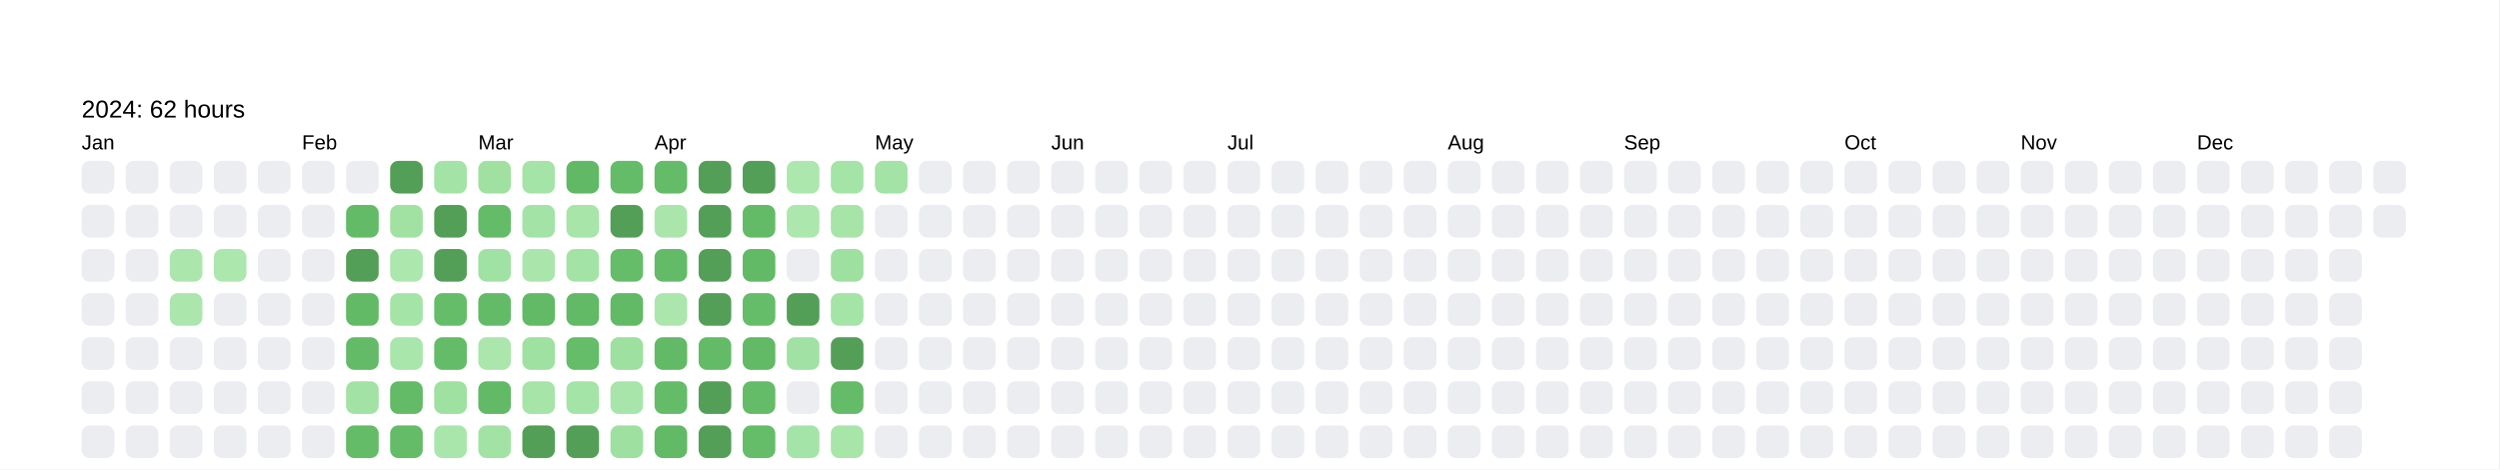
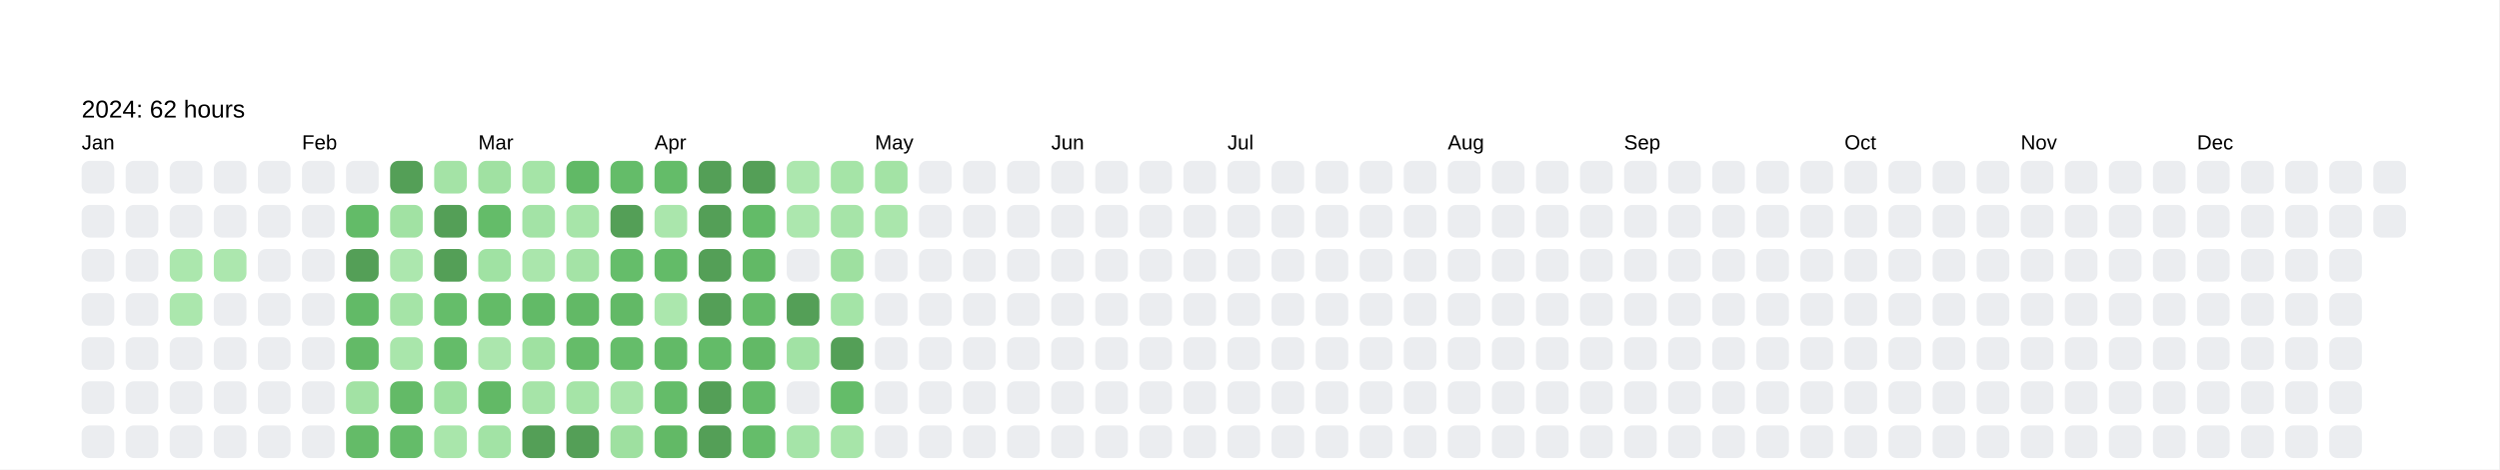
<svg xmlns="http://www.w3.org/2000/svg" baseProfile="full" height="57.5mm" version="1.1" viewBox="0,0,306.2,57.5" width="306.2mm">
  <defs />
  <rect fill="#FFFFFF" height="57.5" width="306.2" x="0" y="0" />
  <text fill="#000000" style="font-size:6px; font-family:Arial; font-weight:bold;" x="10" y="10" />
  <text fill="#000000" style="font-size:3px; font-family:Arial;" x="10" y="14.4">2024: 62 hours</text>
  <text fill="#000000" style="font-size:2.5px; font-family:Arial" x="10" y="18.3">Jan</text>
  <rect fill="#EBEDF0" height="4" rx="1" ry="1" width="4" x="10" y="19.7" />
  <rect fill="#EBEDF0" height="4" rx="1" ry="1" width="4" x="10" y="25.1" />
  <rect fill="#EBEDF0" height="4" rx="1" ry="1" width="4" x="10" y="30.5" />
  <rect fill="#EBEDF0" height="4" rx="1" ry="1" width="4" x="10" y="35.9" />
  <rect fill="#EBEDF0" height="4" rx="1" ry="1" width="4" x="10" y="41.3" />
  <rect fill="#EBEDF0" height="4" rx="1" ry="1" width="4" x="10" y="46.7" />
  <rect fill="#EBEDF0" height="4" rx="1" ry="1" width="4" x="10" y="52.1" />
  <rect fill="#EBEDF0" height="4" rx="1" ry="1" width="4" x="15.4" y="19.7" />
  <rect fill="#EBEDF0" height="4" rx="1" ry="1" width="4" x="15.4" y="25.1" />
  <rect fill="#EBEDF0" height="4" rx="1" ry="1" width="4" x="15.4" y="30.5" />
  <rect fill="#EBEDF0" height="4" rx="1" ry="1" width="4" x="15.4" y="35.9" />
  <rect fill="#EBEDF0" height="4" rx="1" ry="1" width="4" x="15.4" y="41.3" />
  <rect fill="#EBEDF0" height="4" rx="1" ry="1" width="4" x="15.4" y="46.7" />
  <rect fill="#EBEDF0" height="4" rx="1" ry="1" width="4" x="15.4" y="52.1" />
  <rect fill="#EBEDF0" height="4" rx="1" ry="1" width="4" x="20.8" y="19.7" />
  <rect fill="#EBEDF0" height="4" rx="1" ry="1" width="4" x="20.8" y="25.1" />
  <rect fill="#abe7ad" height="4" rx="1" ry="1" width="4" x="20.8" y="30.5" />
  <rect fill="#abe7ad" height="4" rx="1" ry="1" width="4" x="20.8" y="35.9" />
  <rect fill="#EBEDF0" height="4" rx="1" ry="1" width="4" x="20.8" y="41.3" />
  <rect fill="#EBEDF0" height="4" rx="1" ry="1" width="4" x="20.8" y="46.7" />
  <rect fill="#EBEDF0" height="4" rx="1" ry="1" width="4" x="20.8" y="52.1" />
  <rect fill="#EBEDF0" height="4" rx="1" ry="1" width="4" x="26.2" y="19.7" />
  <rect fill="#EBEDF0" height="4" rx="1" ry="1" width="4" x="26.2" y="25.1" />
  <rect fill="#ace7ae" height="4" rx="1" ry="1" width="4" x="26.2" y="30.5" />
  <rect fill="#EBEDF0" height="4" rx="1" ry="1" width="4" x="26.2" y="35.9" />
  <rect fill="#EBEDF0" height="4" rx="1" ry="1" width="4" x="26.2" y="41.3" />
  <rect fill="#EBEDF0" height="4" rx="1" ry="1" width="4" x="26.2" y="46.7" />
  <rect fill="#EBEDF0" height="4" rx="1" ry="1" width="4" x="26.2" y="52.1" />
  <rect fill="#EBEDF0" height="4" rx="1" ry="1" width="4" x="31.6" y="19.7" />
  <rect fill="#EBEDF0" height="4" rx="1" ry="1" width="4" x="31.6" y="25.1" />
  <rect fill="#EBEDF0" height="4" rx="1" ry="1" width="4" x="31.6" y="30.5" />
  <rect fill="#EBEDF0" height="4" rx="1" ry="1" width="4" x="31.6" y="35.9" />
  <rect fill="#EBEDF0" height="4" rx="1" ry="1" width="4" x="31.6" y="41.3" />
  <rect fill="#EBEDF0" height="4" rx="1" ry="1" width="4" x="31.6" y="46.7" />
  <rect fill="#EBEDF0" height="4" rx="1" ry="1" width="4" x="31.6" y="52.1" />
  <text fill="#000000" style="font-size:2.5px; font-family:Arial" x="37.0" y="18.3">Feb</text>
  <rect fill="#EBEDF0" height="4" rx="1" ry="1" width="4" x="37.0" y="19.7" />
  <rect fill="#EBEDF0" height="4" rx="1" ry="1" width="4" x="37.0" y="25.1" />
  <rect fill="#EBEDF0" height="4" rx="1" ry="1" width="4" x="37.0" y="30.5" />
  <rect fill="#EBEDF0" height="4" rx="1" ry="1" width="4" x="37.0" y="35.9" />
  <rect fill="#EBEDF0" height="4" rx="1" ry="1" width="4" x="37.0" y="41.3" />
  <rect fill="#EBEDF0" height="4" rx="1" ry="1" width="4" x="37.0" y="46.7" />
  <rect fill="#EBEDF0" height="4" rx="1" ry="1" width="4" x="37.0" y="52.1" />
  <rect fill="#EBEDF0" height="4" rx="1" ry="1" width="4" x="42.4" y="19.7" />
  <rect fill="#63bb68" height="4" rx="1" ry="1" width="4" x="42.4" y="25.1" />
  <rect fill="#549F57" height="4" rx="1" ry="1" width="4" x="42.4" y="30.5" />
  <rect fill="#62ba67" height="4" rx="1" ry="1" width="4" x="42.4" y="35.9" />
  <rect fill="#63ba67" height="4" rx="1" ry="1" width="4" x="42.4" y="41.3" />
  <rect fill="#a2e2a4" height="4" rx="1" ry="1" width="4" x="42.4" y="46.7" />
  <rect fill="#64bb68" height="4" rx="1" ry="1" width="4" x="42.4" y="52.1" />
  <rect fill="#549F57" height="4" rx="1" ry="1" width="4" x="47.8" y="19.7" />
  <rect fill="#a1e2a3" height="4" rx="1" ry="1" width="4" x="47.8" y="25.1" />
  <rect fill="#ace7ae" height="4" rx="1" ry="1" width="4" x="47.8" y="30.5" />
  <rect fill="#a5e4a7" height="4" rx="1" ry="1" width="4" x="47.8" y="35.9" />
  <rect fill="#a9e6ab" height="4" rx="1" ry="1" width="4" x="47.8" y="41.3" />
  <rect fill="#63ba67" height="4" rx="1" ry="1" width="4" x="47.8" y="46.7" />
  <rect fill="#64bc69" height="4" rx="1" ry="1" width="4" x="47.8" y="52.1" />
  <rect fill="#a4e3a6" height="4" rx="1" ry="1" width="4" x="53.2" y="19.7" />
  <rect fill="#549F57" height="4" rx="1" ry="1" width="4" x="53.2" y="25.1" />
  <rect fill="#549F57" height="4" rx="1" ry="1" width="4" x="53.2" y="30.5" />
  <rect fill="#65bd6a" height="4" rx="1" ry="1" width="4" x="53.2" y="35.9" />
  <rect fill="#64bc69" height="4" rx="1" ry="1" width="4" x="53.2" y="41.3" />
  <rect fill="#9ee1a1" height="4" rx="1" ry="1" width="4" x="53.2" y="46.7" />
  <rect fill="#a9e6ab" height="4" rx="1" ry="1" width="4" x="53.2" y="52.1" />
  <text fill="#000000" style="font-size:2.5px; font-family:Arial" x="58.6" y="18.3">Mar</text>
  <rect fill="#a0e1a2" height="4" rx="1" ry="1" width="4" x="58.6" y="19.7" />
  <rect fill="#64bc69" height="4" rx="1" ry="1" width="4" x="58.6" y="25.1" />
  <rect fill="#a0e2a3" height="4" rx="1" ry="1" width="4" x="58.6" y="30.5" />
  <rect fill="#63bb67" height="4" rx="1" ry="1" width="4" x="58.6" y="35.9" />
  <rect fill="#abe6ad" height="4" rx="1" ry="1" width="4" x="58.6" y="41.3" />
  <rect fill="#62b966" height="4" rx="1" ry="1" width="4" x="58.6" y="46.7" />
  <rect fill="#a2e3a5" height="4" rx="1" ry="1" width="4" x="58.6" y="52.1" />
  <rect fill="#a5e4a7" height="4" rx="1" ry="1" width="4" x="64" y="19.7" />
  <rect fill="#a3e3a6" height="4" rx="1" ry="1" width="4" x="64" y="25.1" />
  <rect fill="#aae6ac" height="4" rx="1" ry="1" width="4" x="64" y="30.5" />
  <rect fill="#62ba67" height="4" rx="1" ry="1" width="4" x="64" y="35.9" />
  <rect fill="#9fe1a1" height="4" rx="1" ry="1" width="4" x="64" y="41.3" />
  <rect fill="#a6e4a8" height="4" rx="1" ry="1" width="4" x="64" y="46.7" />
  <rect fill="#549F57" height="4" rx="1" ry="1" width="4" x="64" y="52.1" />
  <rect fill="#61b966" height="4" rx="1" ry="1" width="4" x="69.4" y="19.7" />
  <rect fill="#a7e5a9" height="4" rx="1" ry="1" width="4" x="69.4" y="25.1" />
  <rect fill="#a4e3a6" height="4" rx="1" ry="1" width="4" x="69.4" y="30.5" />
  <rect fill="#62b966" height="4" rx="1" ry="1" width="4" x="69.4" y="35.9" />
  <rect fill="#65bc69" height="4" rx="1" ry="1" width="4" x="69.4" y="41.3" />
  <rect fill="#a5e4a7" height="4" rx="1" ry="1" width="4" x="69.4" y="46.7" />
  <rect fill="#549F57" height="4" rx="1" ry="1" width="4" x="69.4" y="52.1" />
  <rect fill="#64bc69" height="4" rx="1" ry="1" width="4" x="74.8" y="19.7" />
  <rect fill="#549F57" height="4" rx="1" ry="1" width="4" x="74.8" y="25.1" />
  <rect fill="#65bd6a" height="4" rx="1" ry="1" width="4" x="74.8" y="30.5" />
  <rect fill="#62b966" height="4" rx="1" ry="1" width="4" x="74.8" y="35.9" />
-   <rect fill="#9de09f" height="4" rx="1" ry="1" width="4" x="74.8" y="41.3" />
+   <rect fill="#65bd6a" height="4" rx="1" ry="1" width="4" x="74.8" y="41.3" />
  <rect fill="#a8e5aa" height="4" rx="1" ry="1" width="4" x="74.8" y="46.7" />
  <rect fill="#9ee0a0" height="4" rx="1" ry="1" width="4" x="74.8" y="52.1" />
  <text fill="#000000" style="font-size:2.5px; font-family:Arial" x="80.2" y="18.3">Apr</text>
  <rect fill="#64bc69" height="4" rx="1" ry="1" width="4" x="80.2" y="19.7" />
  <rect fill="#aae6ac" height="4" rx="1" ry="1" width="4" x="80.2" y="25.1" />
  <rect fill="#63bb68" height="4" rx="1" ry="1" width="4" x="80.2" y="30.5" />
  <rect fill="#abe7ad" height="4" rx="1" ry="1" width="4" x="80.2" y="35.9" />
  <rect fill="#62ba67" height="4" rx="1" ry="1" width="4" x="80.2" y="41.3" />
  <rect fill="#64bc69" height="4" rx="1" ry="1" width="4" x="80.2" y="46.7" />
  <rect fill="#62b966" height="4" rx="1" ry="1" width="4" x="80.2" y="52.1" />
  <rect fill="#549F57" height="4" rx="1" ry="1" width="4" x="85.6" y="19.7" />
  <rect fill="#549F57" height="4" rx="1" ry="1" width="4" x="85.6" y="25.1" />
  <rect fill="#549F57" height="4" rx="1" ry="1" width="4" x="85.6" y="30.5" />
  <rect fill="#549F57" height="4" rx="1" ry="1" width="4" x="85.6" y="35.9" />
  <rect fill="#63bb68" height="4" rx="1" ry="1" width="4" x="85.6" y="41.3" />
  <rect fill="#549F57" height="4" rx="1" ry="1" width="4" x="85.6" y="46.7" />
  <rect fill="#549F57" height="4" rx="1" ry="1" width="4" x="85.6" y="52.1" />
  <rect fill="#549F57" height="4" rx="1" ry="1" width="4" x="91" y="19.7" />
  <rect fill="#63bb68" height="4" rx="1" ry="1" width="4" x="91" y="25.1" />
  <rect fill="#62b966" height="4" rx="1" ry="1" width="4" x="91" y="30.5" />
  <rect fill="#65bc69" height="4" rx="1" ry="1" width="4" x="91" y="35.9" />
  <rect fill="#62b966" height="4" rx="1" ry="1" width="4" x="91" y="41.3" />
  <rect fill="#64bc69" height="4" rx="1" ry="1" width="4" x="91" y="46.7" />
  <rect fill="#65bd6a" height="4" rx="1" ry="1" width="4" x="91" y="52.1" />
  <rect fill="#ace7ae" height="4" rx="1" ry="1" width="4" x="96.4" y="19.7" />
  <rect fill="#ace7ae" height="4" rx="1" ry="1" width="4" x="96.4" y="25.1" />
  <rect fill="#EBEDF0" height="4" rx="1" ry="1" width="4" x="96.4" y="30.5" />
  <rect fill="#549F57" height="4" rx="1" ry="1" width="4" x="96.4" y="35.9" />
  <rect fill="#a1e2a4" height="4" rx="1" ry="1" width="4" x="96.4" y="41.3" />
  <rect fill="#EBEDF0" height="4" rx="1" ry="1" width="4" x="96.4" y="46.7" />
  <rect fill="#a5e4a8" height="4" rx="1" ry="1" width="4" x="96.4" y="52.1" />
  <rect fill="#a5e4a7" height="4" rx="1" ry="1" width="4" x="101.8" y="19.7" />
  <rect fill="#a6e4a8" height="4" rx="1" ry="1" width="4" x="101.8" y="25.1" />
  <rect fill="#9ee0a0" height="4" rx="1" ry="1" width="4" x="101.8" y="30.5" />
  <rect fill="#a4e4a7" height="4" rx="1" ry="1" width="4" x="101.8" y="35.9" />
  <rect fill="#549F57" height="4" rx="1" ry="1" width="4" x="101.8" y="41.3" />
  <rect fill="#64bc69" height="4" rx="1" ry="1" width="4" x="101.8" y="46.7" />
  <rect fill="#a7e5a9" height="4" rx="1" ry="1" width="4" x="101.8" y="52.1" />
  <text fill="#000000" style="font-size:2.5px; font-family:Arial" x="107.2" y="18.3">May</text>
  <rect fill="#a3e3a5" height="4" rx="1" ry="1" width="4" x="107.2" y="19.7" />
-   <rect fill="#EBEDF0" height="4" rx="1" ry="1" width="4" x="107.2" y="25.1" />
+   <rect fill="#aae6ac" height="4" rx="1" ry="1" width="4" x="107.2" y="25.1" />
  <rect fill="#EBEDF0" height="4" rx="1" ry="1" width="4" x="107.2" y="30.5" />
  <rect fill="#EBEDF0" height="4" rx="1" ry="1" width="4" x="107.2" y="35.9" />
  <rect fill="#EBEDF0" height="4" rx="1" ry="1" width="4" x="107.2" y="41.3" />
  <rect fill="#EBEDF0" height="4" rx="1" ry="1" width="4" x="107.2" y="46.7" />
  <rect fill="#EBEDF0" height="4" rx="1" ry="1" width="4" x="107.2" y="52.1" />
  <rect fill="#EBEDF0" height="4" rx="1" ry="1" width="4" x="112.6" y="19.7" />
  <rect fill="#EBEDF0" height="4" rx="1" ry="1" width="4" x="112.6" y="25.1" />
  <rect fill="#EBEDF0" height="4" rx="1" ry="1" width="4" x="112.6" y="30.5" />
  <rect fill="#EBEDF0" height="4" rx="1" ry="1" width="4" x="112.6" y="35.9" />
  <rect fill="#EBEDF0" height="4" rx="1" ry="1" width="4" x="112.6" y="41.3" />
  <rect fill="#EBEDF0" height="4" rx="1" ry="1" width="4" x="112.6" y="46.7" />
  <rect fill="#EBEDF0" height="4" rx="1" ry="1" width="4" x="112.6" y="52.1" />
  <rect fill="#EBEDF0" height="4" rx="1" ry="1" width="4" x="118" y="19.7" />
  <rect fill="#EBEDF0" height="4" rx="1" ry="1" width="4" x="118" y="25.1" />
  <rect fill="#EBEDF0" height="4" rx="1" ry="1" width="4" x="118" y="30.5" />
  <rect fill="#EBEDF0" height="4" rx="1" ry="1" width="4" x="118" y="35.9" />
  <rect fill="#EBEDF0" height="4" rx="1" ry="1" width="4" x="118" y="41.3" />
  <rect fill="#EBEDF0" height="4" rx="1" ry="1" width="4" x="118" y="46.7" />
  <rect fill="#EBEDF0" height="4" rx="1" ry="1" width="4" x="118" y="52.1" />
  <rect fill="#EBEDF0" height="4" rx="1" ry="1" width="4" x="123.4" y="19.7" />
  <rect fill="#EBEDF0" height="4" rx="1" ry="1" width="4" x="123.4" y="25.1" />
  <rect fill="#EBEDF0" height="4" rx="1" ry="1" width="4" x="123.4" y="30.5" />
  <rect fill="#EBEDF0" height="4" rx="1" ry="1" width="4" x="123.4" y="35.9" />
  <rect fill="#EBEDF0" height="4" rx="1" ry="1" width="4" x="123.4" y="41.3" />
  <rect fill="#EBEDF0" height="4" rx="1" ry="1" width="4" x="123.4" y="46.7" />
  <rect fill="#EBEDF0" height="4" rx="1" ry="1" width="4" x="123.4" y="52.1" />
  <text fill="#000000" style="font-size:2.5px; font-family:Arial" x="128.8" y="18.3">Jun</text>
  <rect fill="#EBEDF0" height="4" rx="1" ry="1" width="4" x="128.8" y="19.7" />
  <rect fill="#EBEDF0" height="4" rx="1" ry="1" width="4" x="128.8" y="25.1" />
  <rect fill="#EBEDF0" height="4" rx="1" ry="1" width="4" x="128.8" y="30.5" />
  <rect fill="#EBEDF0" height="4" rx="1" ry="1" width="4" x="128.8" y="35.9" />
  <rect fill="#EBEDF0" height="4" rx="1" ry="1" width="4" x="128.8" y="41.3" />
  <rect fill="#EBEDF0" height="4" rx="1" ry="1" width="4" x="128.8" y="46.7" />
  <rect fill="#EBEDF0" height="4" rx="1" ry="1" width="4" x="128.8" y="52.1" />
  <rect fill="#EBEDF0" height="4" rx="1" ry="1" width="4" x="134.2" y="19.7" />
  <rect fill="#EBEDF0" height="4" rx="1" ry="1" width="4" x="134.2" y="25.1" />
  <rect fill="#EBEDF0" height="4" rx="1" ry="1" width="4" x="134.2" y="30.5" />
  <rect fill="#EBEDF0" height="4" rx="1" ry="1" width="4" x="134.2" y="35.9" />
  <rect fill="#EBEDF0" height="4" rx="1" ry="1" width="4" x="134.2" y="41.3" />
  <rect fill="#EBEDF0" height="4" rx="1" ry="1" width="4" x="134.2" y="46.7" />
  <rect fill="#EBEDF0" height="4" rx="1" ry="1" width="4" x="134.2" y="52.1" />
  <rect fill="#EBEDF0" height="4" rx="1" ry="1" width="4" x="139.6" y="19.7" />
  <rect fill="#EBEDF0" height="4" rx="1" ry="1" width="4" x="139.6" y="25.1" />
  <rect fill="#EBEDF0" height="4" rx="1" ry="1" width="4" x="139.6" y="30.5" />
  <rect fill="#EBEDF0" height="4" rx="1" ry="1" width="4" x="139.6" y="35.9" />
  <rect fill="#EBEDF0" height="4" rx="1" ry="1" width="4" x="139.6" y="41.3" />
  <rect fill="#EBEDF0" height="4" rx="1" ry="1" width="4" x="139.6" y="46.7" />
  <rect fill="#EBEDF0" height="4" rx="1" ry="1" width="4" x="139.6" y="52.1" />
  <rect fill="#EBEDF0" height="4" rx="1" ry="1" width="4" x="145" y="19.7" />
  <rect fill="#EBEDF0" height="4" rx="1" ry="1" width="4" x="145" y="25.1" />
  <rect fill="#EBEDF0" height="4" rx="1" ry="1" width="4" x="145" y="30.5" />
  <rect fill="#EBEDF0" height="4" rx="1" ry="1" width="4" x="145" y="35.9" />
  <rect fill="#EBEDF0" height="4" rx="1" ry="1" width="4" x="145" y="41.3" />
  <rect fill="#EBEDF0" height="4" rx="1" ry="1" width="4" x="145" y="46.7" />
  <rect fill="#EBEDF0" height="4" rx="1" ry="1" width="4" x="145" y="52.1" />
  <text fill="#000000" style="font-size:2.5px; font-family:Arial" x="150.4" y="18.3">Jul</text>
  <rect fill="#EBEDF0" height="4" rx="1" ry="1" width="4" x="150.4" y="19.7" />
  <rect fill="#EBEDF0" height="4" rx="1" ry="1" width="4" x="150.4" y="25.1" />
  <rect fill="#EBEDF0" height="4" rx="1" ry="1" width="4" x="150.4" y="30.5" />
  <rect fill="#EBEDF0" height="4" rx="1" ry="1" width="4" x="150.4" y="35.9" />
  <rect fill="#EBEDF0" height="4" rx="1" ry="1" width="4" x="150.4" y="41.3" />
  <rect fill="#EBEDF0" height="4" rx="1" ry="1" width="4" x="150.4" y="46.7" />
  <rect fill="#EBEDF0" height="4" rx="1" ry="1" width="4" x="150.4" y="52.1" />
  <rect fill="#EBEDF0" height="4" rx="1" ry="1" width="4" x="155.8" y="19.7" />
  <rect fill="#EBEDF0" height="4" rx="1" ry="1" width="4" x="155.8" y="25.1" />
  <rect fill="#EBEDF0" height="4" rx="1" ry="1" width="4" x="155.8" y="30.5" />
  <rect fill="#EBEDF0" height="4" rx="1" ry="1" width="4" x="155.8" y="35.9" />
  <rect fill="#EBEDF0" height="4" rx="1" ry="1" width="4" x="155.8" y="41.3" />
  <rect fill="#EBEDF0" height="4" rx="1" ry="1" width="4" x="155.8" y="46.7" />
  <rect fill="#EBEDF0" height="4" rx="1" ry="1" width="4" x="155.8" y="52.1" />
  <rect fill="#EBEDF0" height="4" rx="1" ry="1" width="4" x="161.2" y="19.7" />
  <rect fill="#EBEDF0" height="4" rx="1" ry="1" width="4" x="161.2" y="25.1" />
  <rect fill="#EBEDF0" height="4" rx="1" ry="1" width="4" x="161.2" y="30.5" />
  <rect fill="#EBEDF0" height="4" rx="1" ry="1" width="4" x="161.2" y="35.9" />
  <rect fill="#EBEDF0" height="4" rx="1" ry="1" width="4" x="161.2" y="41.3" />
  <rect fill="#EBEDF0" height="4" rx="1" ry="1" width="4" x="161.2" y="46.7" />
  <rect fill="#EBEDF0" height="4" rx="1" ry="1" width="4" x="161.2" y="52.1" />
  <rect fill="#EBEDF0" height="4" rx="1" ry="1" width="4" x="166.6" y="19.7" />
  <rect fill="#EBEDF0" height="4" rx="1" ry="1" width="4" x="166.6" y="25.1" />
  <rect fill="#EBEDF0" height="4" rx="1" ry="1" width="4" x="166.6" y="30.5" />
  <rect fill="#EBEDF0" height="4" rx="1" ry="1" width="4" x="166.6" y="35.9" />
  <rect fill="#EBEDF0" height="4" rx="1" ry="1" width="4" x="166.6" y="41.3" />
  <rect fill="#EBEDF0" height="4" rx="1" ry="1" width="4" x="166.6" y="46.7" />
  <rect fill="#EBEDF0" height="4" rx="1" ry="1" width="4" x="166.6" y="52.1" />
  <rect fill="#EBEDF0" height="4" rx="1" ry="1" width="4" x="172" y="19.7" />
  <rect fill="#EBEDF0" height="4" rx="1" ry="1" width="4" x="172" y="25.1" />
  <rect fill="#EBEDF0" height="4" rx="1" ry="1" width="4" x="172" y="30.5" />
  <rect fill="#EBEDF0" height="4" rx="1" ry="1" width="4" x="172" y="35.9" />
  <rect fill="#EBEDF0" height="4" rx="1" ry="1" width="4" x="172" y="41.3" />
  <rect fill="#EBEDF0" height="4" rx="1" ry="1" width="4" x="172" y="46.7" />
  <rect fill="#EBEDF0" height="4" rx="1" ry="1" width="4" x="172" y="52.1" />
  <text fill="#000000" style="font-size:2.5px; font-family:Arial" x="177.4" y="18.3">Aug</text>
  <rect fill="#EBEDF0" height="4" rx="1" ry="1" width="4" x="177.4" y="19.7" />
  <rect fill="#EBEDF0" height="4" rx="1" ry="1" width="4" x="177.4" y="25.1" />
  <rect fill="#EBEDF0" height="4" rx="1" ry="1" width="4" x="177.4" y="30.5" />
  <rect fill="#EBEDF0" height="4" rx="1" ry="1" width="4" x="177.4" y="35.9" />
  <rect fill="#EBEDF0" height="4" rx="1" ry="1" width="4" x="177.4" y="41.3" />
  <rect fill="#EBEDF0" height="4" rx="1" ry="1" width="4" x="177.4" y="46.7" />
  <rect fill="#EBEDF0" height="4" rx="1" ry="1" width="4" x="177.4" y="52.1" />
  <rect fill="#EBEDF0" height="4" rx="1" ry="1" width="4" x="182.8" y="19.7" />
  <rect fill="#EBEDF0" height="4" rx="1" ry="1" width="4" x="182.8" y="25.1" />
  <rect fill="#EBEDF0" height="4" rx="1" ry="1" width="4" x="182.8" y="30.5" />
  <rect fill="#EBEDF0" height="4" rx="1" ry="1" width="4" x="182.8" y="35.9" />
  <rect fill="#EBEDF0" height="4" rx="1" ry="1" width="4" x="182.8" y="41.3" />
  <rect fill="#EBEDF0" height="4" rx="1" ry="1" width="4" x="182.8" y="46.7" />
  <rect fill="#EBEDF0" height="4" rx="1" ry="1" width="4" x="182.8" y="52.1" />
  <rect fill="#EBEDF0" height="4" rx="1" ry="1" width="4" x="188.2" y="19.7" />
  <rect fill="#EBEDF0" height="4" rx="1" ry="1" width="4" x="188.2" y="25.1" />
  <rect fill="#EBEDF0" height="4" rx="1" ry="1" width="4" x="188.2" y="30.5" />
  <rect fill="#EBEDF0" height="4" rx="1" ry="1" width="4" x="188.2" y="35.9" />
  <rect fill="#EBEDF0" height="4" rx="1" ry="1" width="4" x="188.2" y="41.3" />
  <rect fill="#EBEDF0" height="4" rx="1" ry="1" width="4" x="188.2" y="46.7" />
  <rect fill="#EBEDF0" height="4" rx="1" ry="1" width="4" x="188.2" y="52.1" />
  <rect fill="#EBEDF0" height="4" rx="1" ry="1" width="4" x="193.6" y="19.7" />
  <rect fill="#EBEDF0" height="4" rx="1" ry="1" width="4" x="193.6" y="25.1" />
  <rect fill="#EBEDF0" height="4" rx="1" ry="1" width="4" x="193.6" y="30.5" />
  <rect fill="#EBEDF0" height="4" rx="1" ry="1" width="4" x="193.6" y="35.9" />
  <rect fill="#EBEDF0" height="4" rx="1" ry="1" width="4" x="193.6" y="41.3" />
  <rect fill="#EBEDF0" height="4" rx="1" ry="1" width="4" x="193.6" y="46.7" />
  <rect fill="#EBEDF0" height="4" rx="1" ry="1" width="4" x="193.6" y="52.1" />
  <text fill="#000000" style="font-size:2.5px; font-family:Arial" x="199" y="18.3">Sep</text>
  <rect fill="#EBEDF0" height="4" rx="1" ry="1" width="4" x="199" y="19.7" />
  <rect fill="#EBEDF0" height="4" rx="1" ry="1" width="4" x="199" y="25.1" />
  <rect fill="#EBEDF0" height="4" rx="1" ry="1" width="4" x="199" y="30.5" />
  <rect fill="#EBEDF0" height="4" rx="1" ry="1" width="4" x="199" y="35.9" />
  <rect fill="#EBEDF0" height="4" rx="1" ry="1" width="4" x="199" y="41.3" />
  <rect fill="#EBEDF0" height="4" rx="1" ry="1" width="4" x="199" y="46.7" />
  <rect fill="#EBEDF0" height="4" rx="1" ry="1" width="4" x="199" y="52.1" />
  <rect fill="#EBEDF0" height="4" rx="1" ry="1" width="4" x="204.4" y="19.7" />
  <rect fill="#EBEDF0" height="4" rx="1" ry="1" width="4" x="204.4" y="25.1" />
  <rect fill="#EBEDF0" height="4" rx="1" ry="1" width="4" x="204.4" y="30.5" />
  <rect fill="#EBEDF0" height="4" rx="1" ry="1" width="4" x="204.4" y="35.9" />
  <rect fill="#EBEDF0" height="4" rx="1" ry="1" width="4" x="204.4" y="41.3" />
  <rect fill="#EBEDF0" height="4" rx="1" ry="1" width="4" x="204.4" y="46.7" />
  <rect fill="#EBEDF0" height="4" rx="1" ry="1" width="4" x="204.4" y="52.1" />
  <rect fill="#EBEDF0" height="4" rx="1" ry="1" width="4" x="209.8" y="19.7" />
  <rect fill="#EBEDF0" height="4" rx="1" ry="1" width="4" x="209.8" y="25.1" />
  <rect fill="#EBEDF0" height="4" rx="1" ry="1" width="4" x="209.8" y="30.5" />
  <rect fill="#EBEDF0" height="4" rx="1" ry="1" width="4" x="209.8" y="35.9" />
  <rect fill="#EBEDF0" height="4" rx="1" ry="1" width="4" x="209.8" y="41.3" />
  <rect fill="#EBEDF0" height="4" rx="1" ry="1" width="4" x="209.8" y="46.7" />
  <rect fill="#EBEDF0" height="4" rx="1" ry="1" width="4" x="209.8" y="52.1" />
  <rect fill="#EBEDF0" height="4" rx="1" ry="1" width="4" x="215.2" y="19.7" />
  <rect fill="#EBEDF0" height="4" rx="1" ry="1" width="4" x="215.2" y="25.1" />
  <rect fill="#EBEDF0" height="4" rx="1" ry="1" width="4" x="215.2" y="30.5" />
  <rect fill="#EBEDF0" height="4" rx="1" ry="1" width="4" x="215.2" y="35.9" />
  <rect fill="#EBEDF0" height="4" rx="1" ry="1" width="4" x="215.2" y="41.3" />
  <rect fill="#EBEDF0" height="4" rx="1" ry="1" width="4" x="215.2" y="46.7" />
  <rect fill="#EBEDF0" height="4" rx="1" ry="1" width="4" x="215.2" y="52.1" />
  <rect fill="#EBEDF0" height="4" rx="1" ry="1" width="4" x="220.6" y="19.7" />
  <rect fill="#EBEDF0" height="4" rx="1" ry="1" width="4" x="220.6" y="25.1" />
  <rect fill="#EBEDF0" height="4" rx="1" ry="1" width="4" x="220.6" y="30.5" />
  <rect fill="#EBEDF0" height="4" rx="1" ry="1" width="4" x="220.6" y="35.9" />
  <rect fill="#EBEDF0" height="4" rx="1" ry="1" width="4" x="220.6" y="41.3" />
  <rect fill="#EBEDF0" height="4" rx="1" ry="1" width="4" x="220.6" y="46.7" />
  <rect fill="#EBEDF0" height="4" rx="1" ry="1" width="4" x="220.6" y="52.1" />
  <text fill="#000000" style="font-size:2.5px; font-family:Arial" x="226" y="18.3">Oct</text>
  <rect fill="#EBEDF0" height="4" rx="1" ry="1" width="4" x="226" y="19.7" />
  <rect fill="#EBEDF0" height="4" rx="1" ry="1" width="4" x="226" y="25.1" />
  <rect fill="#EBEDF0" height="4" rx="1" ry="1" width="4" x="226" y="30.5" />
  <rect fill="#EBEDF0" height="4" rx="1" ry="1" width="4" x="226" y="35.9" />
  <rect fill="#EBEDF0" height="4" rx="1" ry="1" width="4" x="226" y="41.3" />
  <rect fill="#EBEDF0" height="4" rx="1" ry="1" width="4" x="226" y="46.7" />
  <rect fill="#EBEDF0" height="4" rx="1" ry="1" width="4" x="226" y="52.1" />
  <rect fill="#EBEDF0" height="4" rx="1" ry="1" width="4" x="231.4" y="19.7" />
  <rect fill="#EBEDF0" height="4" rx="1" ry="1" width="4" x="231.4" y="25.1" />
  <rect fill="#EBEDF0" height="4" rx="1" ry="1" width="4" x="231.4" y="30.5" />
  <rect fill="#EBEDF0" height="4" rx="1" ry="1" width="4" x="231.4" y="35.9" />
  <rect fill="#EBEDF0" height="4" rx="1" ry="1" width="4" x="231.4" y="41.3" />
  <rect fill="#EBEDF0" height="4" rx="1" ry="1" width="4" x="231.4" y="46.7" />
  <rect fill="#EBEDF0" height="4" rx="1" ry="1" width="4" x="231.4" y="52.1" />
  <rect fill="#EBEDF0" height="4" rx="1" ry="1" width="4" x="236.8" y="19.7" />
  <rect fill="#EBEDF0" height="4" rx="1" ry="1" width="4" x="236.8" y="25.1" />
  <rect fill="#EBEDF0" height="4" rx="1" ry="1" width="4" x="236.8" y="30.5" />
  <rect fill="#EBEDF0" height="4" rx="1" ry="1" width="4" x="236.8" y="35.9" />
  <rect fill="#EBEDF0" height="4" rx="1" ry="1" width="4" x="236.8" y="41.3" />
  <rect fill="#EBEDF0" height="4" rx="1" ry="1" width="4" x="236.8" y="46.7" />
  <rect fill="#EBEDF0" height="4" rx="1" ry="1" width="4" x="236.8" y="52.1" />
  <rect fill="#EBEDF0" height="4" rx="1" ry="1" width="4" x="242.2" y="19.7" />
  <rect fill="#EBEDF0" height="4" rx="1" ry="1" width="4" x="242.2" y="25.1" />
  <rect fill="#EBEDF0" height="4" rx="1" ry="1" width="4" x="242.2" y="30.5" />
  <rect fill="#EBEDF0" height="4" rx="1" ry="1" width="4" x="242.2" y="35.9" />
  <rect fill="#EBEDF0" height="4" rx="1" ry="1" width="4" x="242.2" y="41.3" />
  <rect fill="#EBEDF0" height="4" rx="1" ry="1" width="4" x="242.2" y="46.7" />
  <rect fill="#EBEDF0" height="4" rx="1" ry="1" width="4" x="242.2" y="52.1" />
  <text fill="#000000" style="font-size:2.5px; font-family:Arial" x="247.6" y="18.3">Nov</text>
  <rect fill="#EBEDF0" height="4" rx="1" ry="1" width="4" x="247.6" y="19.7" />
  <rect fill="#EBEDF0" height="4" rx="1" ry="1" width="4" x="247.6" y="25.1" />
  <rect fill="#EBEDF0" height="4" rx="1" ry="1" width="4" x="247.6" y="30.5" />
  <rect fill="#EBEDF0" height="4" rx="1" ry="1" width="4" x="247.6" y="35.9" />
  <rect fill="#EBEDF0" height="4" rx="1" ry="1" width="4" x="247.6" y="41.3" />
  <rect fill="#EBEDF0" height="4" rx="1" ry="1" width="4" x="247.6" y="46.7" />
  <rect fill="#EBEDF0" height="4" rx="1" ry="1" width="4" x="247.6" y="52.1" />
  <rect fill="#EBEDF0" height="4" rx="1" ry="1" width="4" x="253" y="19.7" />
  <rect fill="#EBEDF0" height="4" rx="1" ry="1" width="4" x="253" y="25.1" />
  <rect fill="#EBEDF0" height="4" rx="1" ry="1" width="4" x="253" y="30.5" />
  <rect fill="#EBEDF0" height="4" rx="1" ry="1" width="4" x="253" y="35.9" />
  <rect fill="#EBEDF0" height="4" rx="1" ry="1" width="4" x="253" y="41.3" />
  <rect fill="#EBEDF0" height="4" rx="1" ry="1" width="4" x="253" y="46.7" />
  <rect fill="#EBEDF0" height="4" rx="1" ry="1" width="4" x="253" y="52.1" />
  <rect fill="#EBEDF0" height="4" rx="1" ry="1" width="4" x="258.4" y="19.7" />
  <rect fill="#EBEDF0" height="4" rx="1" ry="1" width="4" x="258.4" y="25.1" />
  <rect fill="#EBEDF0" height="4" rx="1" ry="1" width="4" x="258.4" y="30.5" />
  <rect fill="#EBEDF0" height="4" rx="1" ry="1" width="4" x="258.4" y="35.9" />
  <rect fill="#EBEDF0" height="4" rx="1" ry="1" width="4" x="258.4" y="41.3" />
  <rect fill="#EBEDF0" height="4" rx="1" ry="1" width="4" x="258.4" y="46.7" />
  <rect fill="#EBEDF0" height="4" rx="1" ry="1" width="4" x="258.4" y="52.1" />
  <rect fill="#EBEDF0" height="4" rx="1" ry="1" width="4" x="263.8" y="19.7" />
  <rect fill="#EBEDF0" height="4" rx="1" ry="1" width="4" x="263.8" y="25.1" />
  <rect fill="#EBEDF0" height="4" rx="1" ry="1" width="4" x="263.8" y="30.5" />
  <rect fill="#EBEDF0" height="4" rx="1" ry="1" width="4" x="263.8" y="35.9" />
  <rect fill="#EBEDF0" height="4" rx="1" ry="1" width="4" x="263.8" y="41.3" />
  <rect fill="#EBEDF0" height="4" rx="1" ry="1" width="4" x="263.8" y="46.7" />
  <rect fill="#EBEDF0" height="4" rx="1" ry="1" width="4" x="263.8" y="52.1" />
  <text fill="#000000" style="font-size:2.5px; font-family:Arial" x="269.2" y="18.3">Dec</text>
  <rect fill="#EBEDF0" height="4" rx="1" ry="1" width="4" x="269.2" y="19.7" />
  <rect fill="#EBEDF0" height="4" rx="1" ry="1" width="4" x="269.2" y="25.1" />
  <rect fill="#EBEDF0" height="4" rx="1" ry="1" width="4" x="269.2" y="30.5" />
  <rect fill="#EBEDF0" height="4" rx="1" ry="1" width="4" x="269.2" y="35.9" />
  <rect fill="#EBEDF0" height="4" rx="1" ry="1" width="4" x="269.2" y="41.3" />
  <rect fill="#EBEDF0" height="4" rx="1" ry="1" width="4" x="269.2" y="46.7" />
  <rect fill="#EBEDF0" height="4" rx="1" ry="1" width="4" x="269.2" y="52.1" />
  <rect fill="#EBEDF0" height="4" rx="1" ry="1" width="4" x="274.6" y="19.7" />
  <rect fill="#EBEDF0" height="4" rx="1" ry="1" width="4" x="274.6" y="25.1" />
  <rect fill="#EBEDF0" height="4" rx="1" ry="1" width="4" x="274.6" y="30.5" />
  <rect fill="#EBEDF0" height="4" rx="1" ry="1" width="4" x="274.6" y="35.9" />
  <rect fill="#EBEDF0" height="4" rx="1" ry="1" width="4" x="274.6" y="41.3" />
  <rect fill="#EBEDF0" height="4" rx="1" ry="1" width="4" x="274.6" y="46.7" />
  <rect fill="#EBEDF0" height="4" rx="1" ry="1" width="4" x="274.6" y="52.1" />
  <rect fill="#EBEDF0" height="4" rx="1" ry="1" width="4" x="280" y="19.7" />
  <rect fill="#EBEDF0" height="4" rx="1" ry="1" width="4" x="280" y="25.1" />
  <rect fill="#EBEDF0" height="4" rx="1" ry="1" width="4" x="280" y="30.5" />
  <rect fill="#EBEDF0" height="4" rx="1" ry="1" width="4" x="280" y="35.9" />
  <rect fill="#EBEDF0" height="4" rx="1" ry="1" width="4" x="280" y="41.3" />
  <rect fill="#EBEDF0" height="4" rx="1" ry="1" width="4" x="280" y="46.7" />
  <rect fill="#EBEDF0" height="4" rx="1" ry="1" width="4" x="280" y="52.1" />
  <rect fill="#EBEDF0" height="4" rx="1" ry="1" width="4" x="285.4" y="19.7" />
  <rect fill="#EBEDF0" height="4" rx="1" ry="1" width="4" x="285.4" y="25.1" />
  <rect fill="#EBEDF0" height="4" rx="1" ry="1" width="4" x="285.4" y="30.5" />
  <rect fill="#EBEDF0" height="4" rx="1" ry="1" width="4" x="285.4" y="35.9" />
  <rect fill="#EBEDF0" height="4" rx="1" ry="1" width="4" x="285.4" y="41.3" />
  <rect fill="#EBEDF0" height="4" rx="1" ry="1" width="4" x="285.4" y="46.7" />
  <rect fill="#EBEDF0" height="4" rx="1" ry="1" width="4" x="285.4" y="52.1" />
  <rect fill="#EBEDF0" height="4" rx="1" ry="1" width="4" x="290.8" y="19.7" />
  <rect fill="#EBEDF0" height="4" rx="1" ry="1" width="4" x="290.8" y="25.1" />
</svg>
